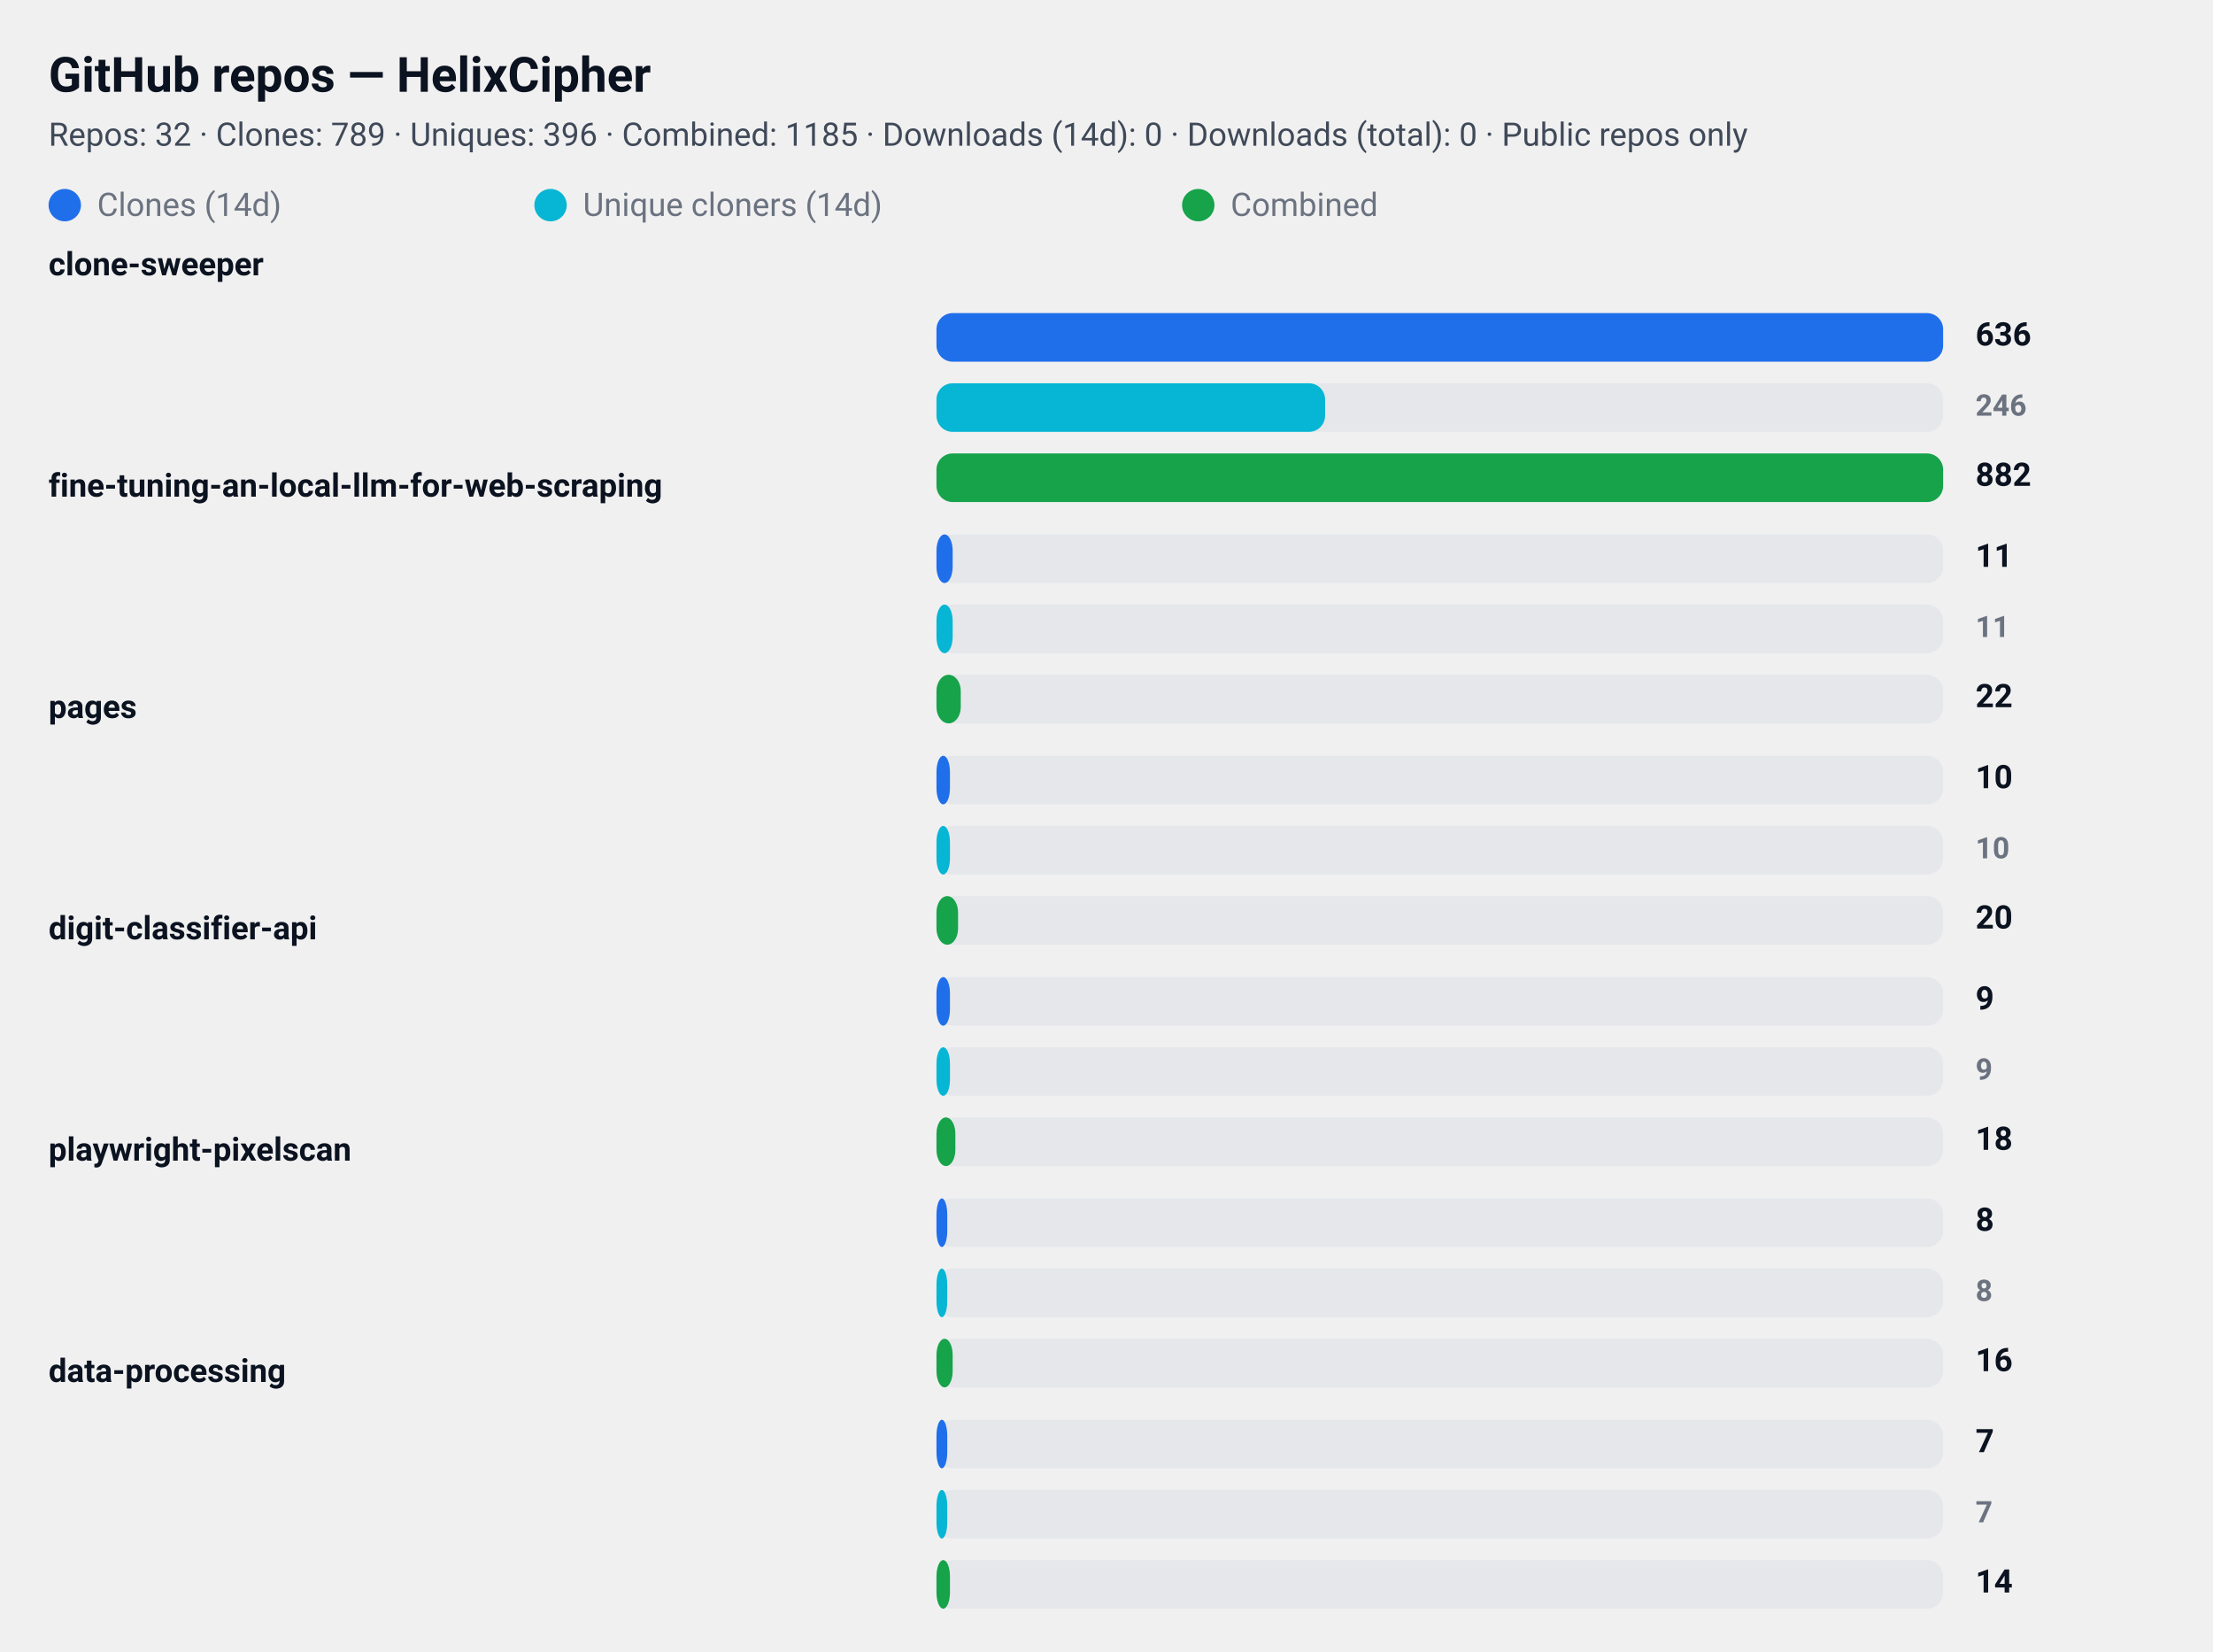
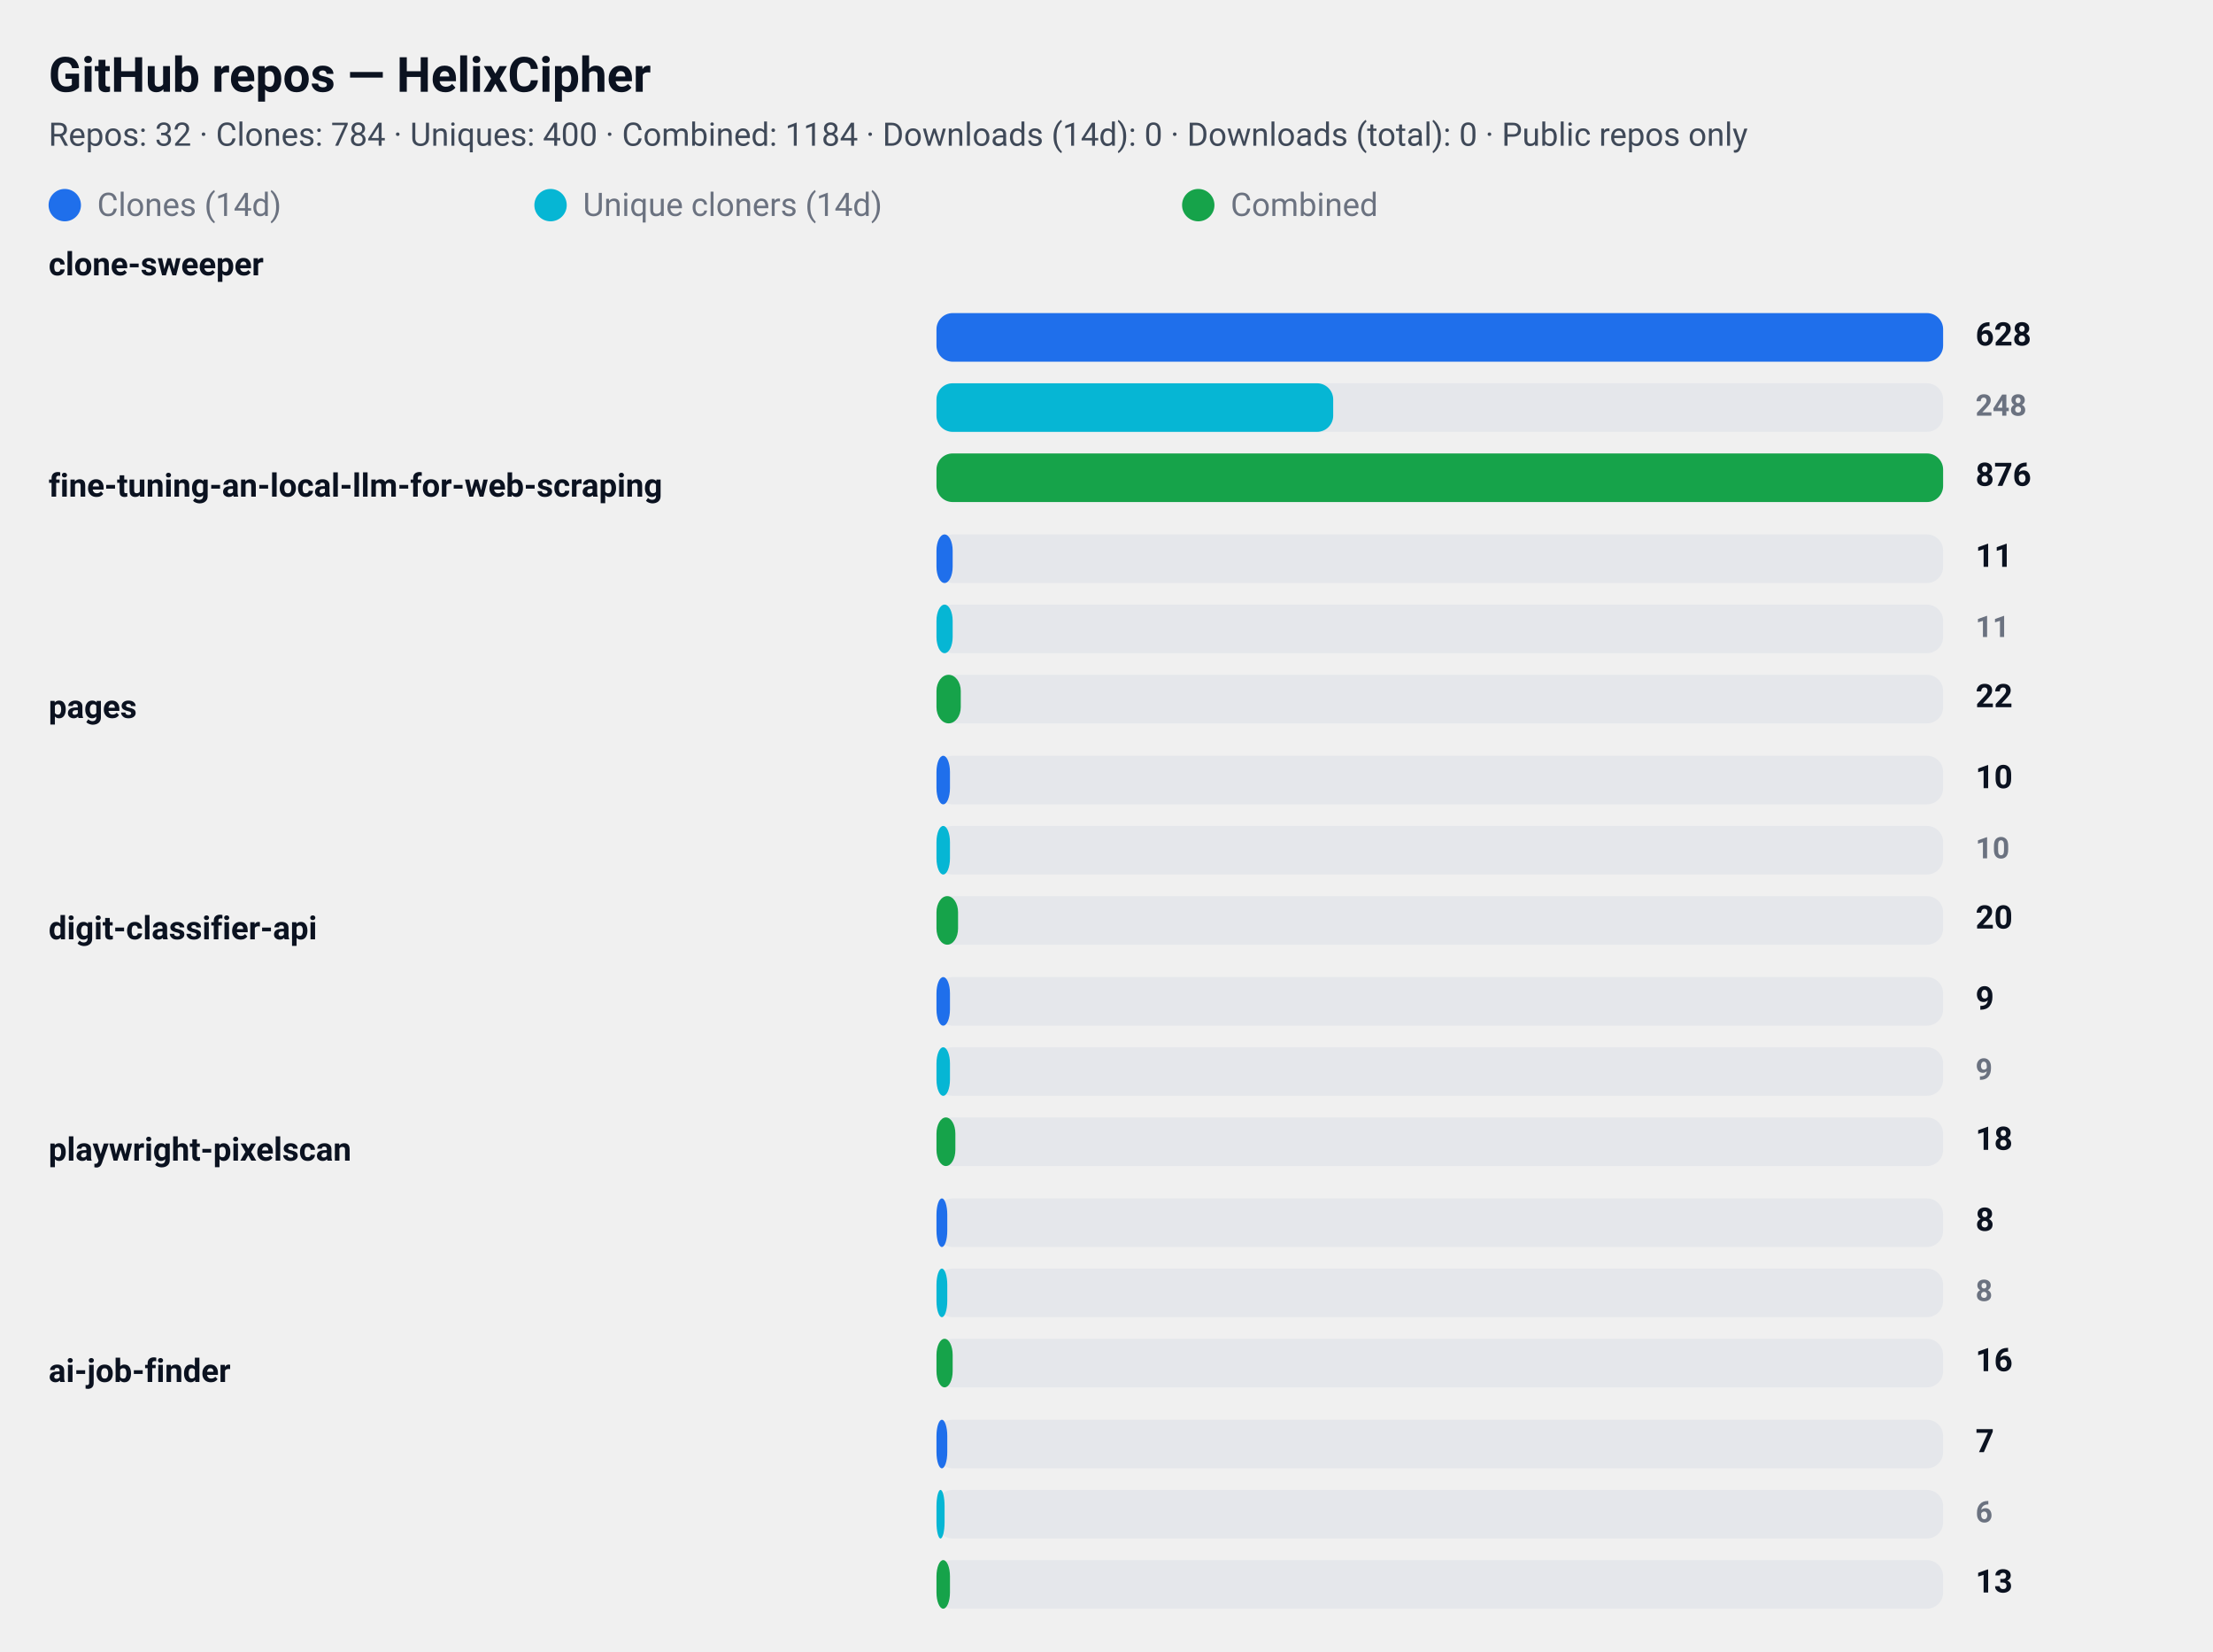
<svg xmlns="http://www.w3.org/2000/svg" width="820" height="612" viewBox="0 0 820 612" role="img" aria-label="GitHub repository clone statistics">
  <style>
  .card  { font-family: "Segoe UI", Roboto, "Helvetica Neue", Arial, sans-serif; }
  .title { font-weight: 700; font-size: 18px; fill: #0b1220; }
  .meta  { font-weight: 400; font-size: 12px; fill: #374151; opacity: 0.95; }
  .label { font-weight: 600; font-size: 12px; fill: #0b1220; }
  .count { font-weight: 700; font-size: 12px; fill: #0b1220; text-anchor: start; }
  .count-small { font-weight: 600; font-size: 11px; fill:#6b7280; text-anchor: start; }
  .muted { font-size:12px; fill:#6b7280; }

  .bar-clone { fill: #1f6feb; rx:6; }
  .bar-uniq  { fill: #06b6d4; rx:6; }
  .bar-comb  { fill: #16a34a; rx:6; }

  .bar-bg { fill: #e5e7eb; rx:6; }
  @media (prefers-color-scheme: dark) {
    .title, .meta, .label, .count, .count-small, .muted { fill: #ffffff; }
    .meta, .count-small { opacity: 0.9; }
  }
</style>
  <rect x="0" y="0" width="820" height="612" rx="12" fill="transparent" />
  <text x="18" y="34" class="title card">GitHub repos — HelixCipher</text>
-   <text x="18" y="54" class="meta card">Repos: 32 · Clones: 789 · Uniques: 396 · Combined: 1185 · Downloads (14d): 0 · Downloads (total): 0 · Public repos only</text>
+   <text x="18" y="54" class="meta card">Repos: 32 · Clones: 784 · Uniques: 400 · Combined: 1184 · Downloads (14d): 0 · Downloads (total): 0 · Public repos only</text>
  <g id="legend">
    <rect x="18" y="70" width="12" height="12" class="bar-clone" />
    <text x="36" y="80" class="muted card">Clones (14d)</text>
    <rect x="198" y="70" width="12" height="12" class="bar-uniq" />
    <text x="216" y="80" class="muted card">Unique cloners (14d)</text>
    <rect x="438" y="70" width="12" height="12" class="bar-comb" />
    <text x="456" y="80" class="muted card">Combined</text>
  </g>
  <text x="18" y="102" class="label card">clone-sweeper</text>
  <rect x="347" y="116" width="373" height="18" class="bar-bg" />
  <rect x="347" y="116" width="373" height="18" class="bar-clone" />
-   <text x="732" y="128" class="count card">636</text>
+   <text x="732" y="128" class="count card">628</text>
  <rect x="347" y="142" width="373" height="18" class="bar-bg" />
-   <rect x="347" y="142" width="144" height="18" class="bar-uniq" />
-   <text x="732" y="154" class="count-small card">246</text>
+   <rect x="347" y="142" width="147" height="18" class="bar-uniq" />
+   <text x="732" y="154" class="count-small card">248</text>
  <rect x="347" y="168" width="373" height="18" class="bar-bg" />
  <rect x="347" y="168" width="373" height="18" class="bar-comb" />
-   <text x="732" y="180" class="count card">882</text>
+   <text x="732" y="180" class="count card">876</text>
  <text x="18" y="184" class="label card">fine-tuning-an-local-llm-for-web-scraping</text>
  <rect x="347" y="198" width="373" height="18" class="bar-bg" />
  <rect x="347" y="198" width="6" height="18" class="bar-clone" />
  <text x="732" y="210" class="count card">11</text>
  <rect x="347" y="224" width="373" height="18" class="bar-bg" />
  <rect x="347" y="224" width="6" height="18" class="bar-uniq" />
  <text x="732" y="236" class="count-small card">11</text>
  <rect x="347" y="250" width="373" height="18" class="bar-bg" />
  <rect x="347" y="250" width="9" height="18" class="bar-comb" />
  <text x="732" y="262" class="count card">22</text>
  <text x="18" y="266" class="label card">pages</text>
  <rect x="347" y="280" width="373" height="18" class="bar-bg" />
  <rect x="347" y="280" width="5" height="18" class="bar-clone" />
  <text x="732" y="292" class="count card">10</text>
  <rect x="347" y="306" width="373" height="18" class="bar-bg" />
  <rect x="347" y="306" width="5" height="18" class="bar-uniq" />
  <text x="732" y="318" class="count-small card">10</text>
  <rect x="347" y="332" width="373" height="18" class="bar-bg" />
  <rect x="347" y="332" width="8" height="18" class="bar-comb" />
  <text x="732" y="344" class="count card">20</text>
  <text x="18" y="348" class="label card">digit-classifier-api</text>
  <rect x="347" y="362" width="373" height="18" class="bar-bg" />
  <rect x="347" y="362" width="5" height="18" class="bar-clone" />
  <text x="732" y="374" class="count card">9</text>
  <rect x="347" y="388" width="373" height="18" class="bar-bg" />
  <rect x="347" y="388" width="5" height="18" class="bar-uniq" />
  <text x="732" y="400" class="count-small card">9</text>
  <rect x="347" y="414" width="373" height="18" class="bar-bg" />
  <rect x="347" y="414" width="7" height="18" class="bar-comb" />
  <text x="732" y="426" class="count card">18</text>
  <text x="18" y="430" class="label card">playwright-pixelscan</text>
  <rect x="347" y="444" width="373" height="18" class="bar-bg" />
  <rect x="347" y="444" width="4" height="18" class="bar-clone" />
  <text x="732" y="456" class="count card">8</text>
  <rect x="347" y="470" width="373" height="18" class="bar-bg" />
  <rect x="347" y="470" width="4" height="18" class="bar-uniq" />
  <text x="732" y="482" class="count-small card">8</text>
  <rect x="347" y="496" width="373" height="18" class="bar-bg" />
  <rect x="347" y="496" width="6" height="18" class="bar-comb" />
  <text x="732" y="508" class="count card">16</text>
-   <text x="18" y="512" class="label card">data-processing</text>
+   <text x="18" y="512" class="label card">ai-job-finder</text>
  <rect x="347" y="526" width="373" height="18" class="bar-bg" />
  <rect x="347" y="526" width="4" height="18" class="bar-clone" />
  <text x="732" y="538" class="count card">7</text>
  <rect x="347" y="552" width="373" height="18" class="bar-bg" />
-   <rect x="347" y="552" width="4" height="18" class="bar-uniq" />
-   <text x="732" y="564" class="count-small card">7</text>
+   <rect x="347" y="552" width="3" height="18" class="bar-uniq" />
+   <text x="732" y="564" class="count-small card">6</text>
  <rect x="347" y="578" width="373" height="18" class="bar-bg" />
  <rect x="347" y="578" width="5" height="18" class="bar-comb" />
-   <text x="732" y="590" class="count card">14</text>
+   <text x="732" y="590" class="count card">13</text>
</svg>
